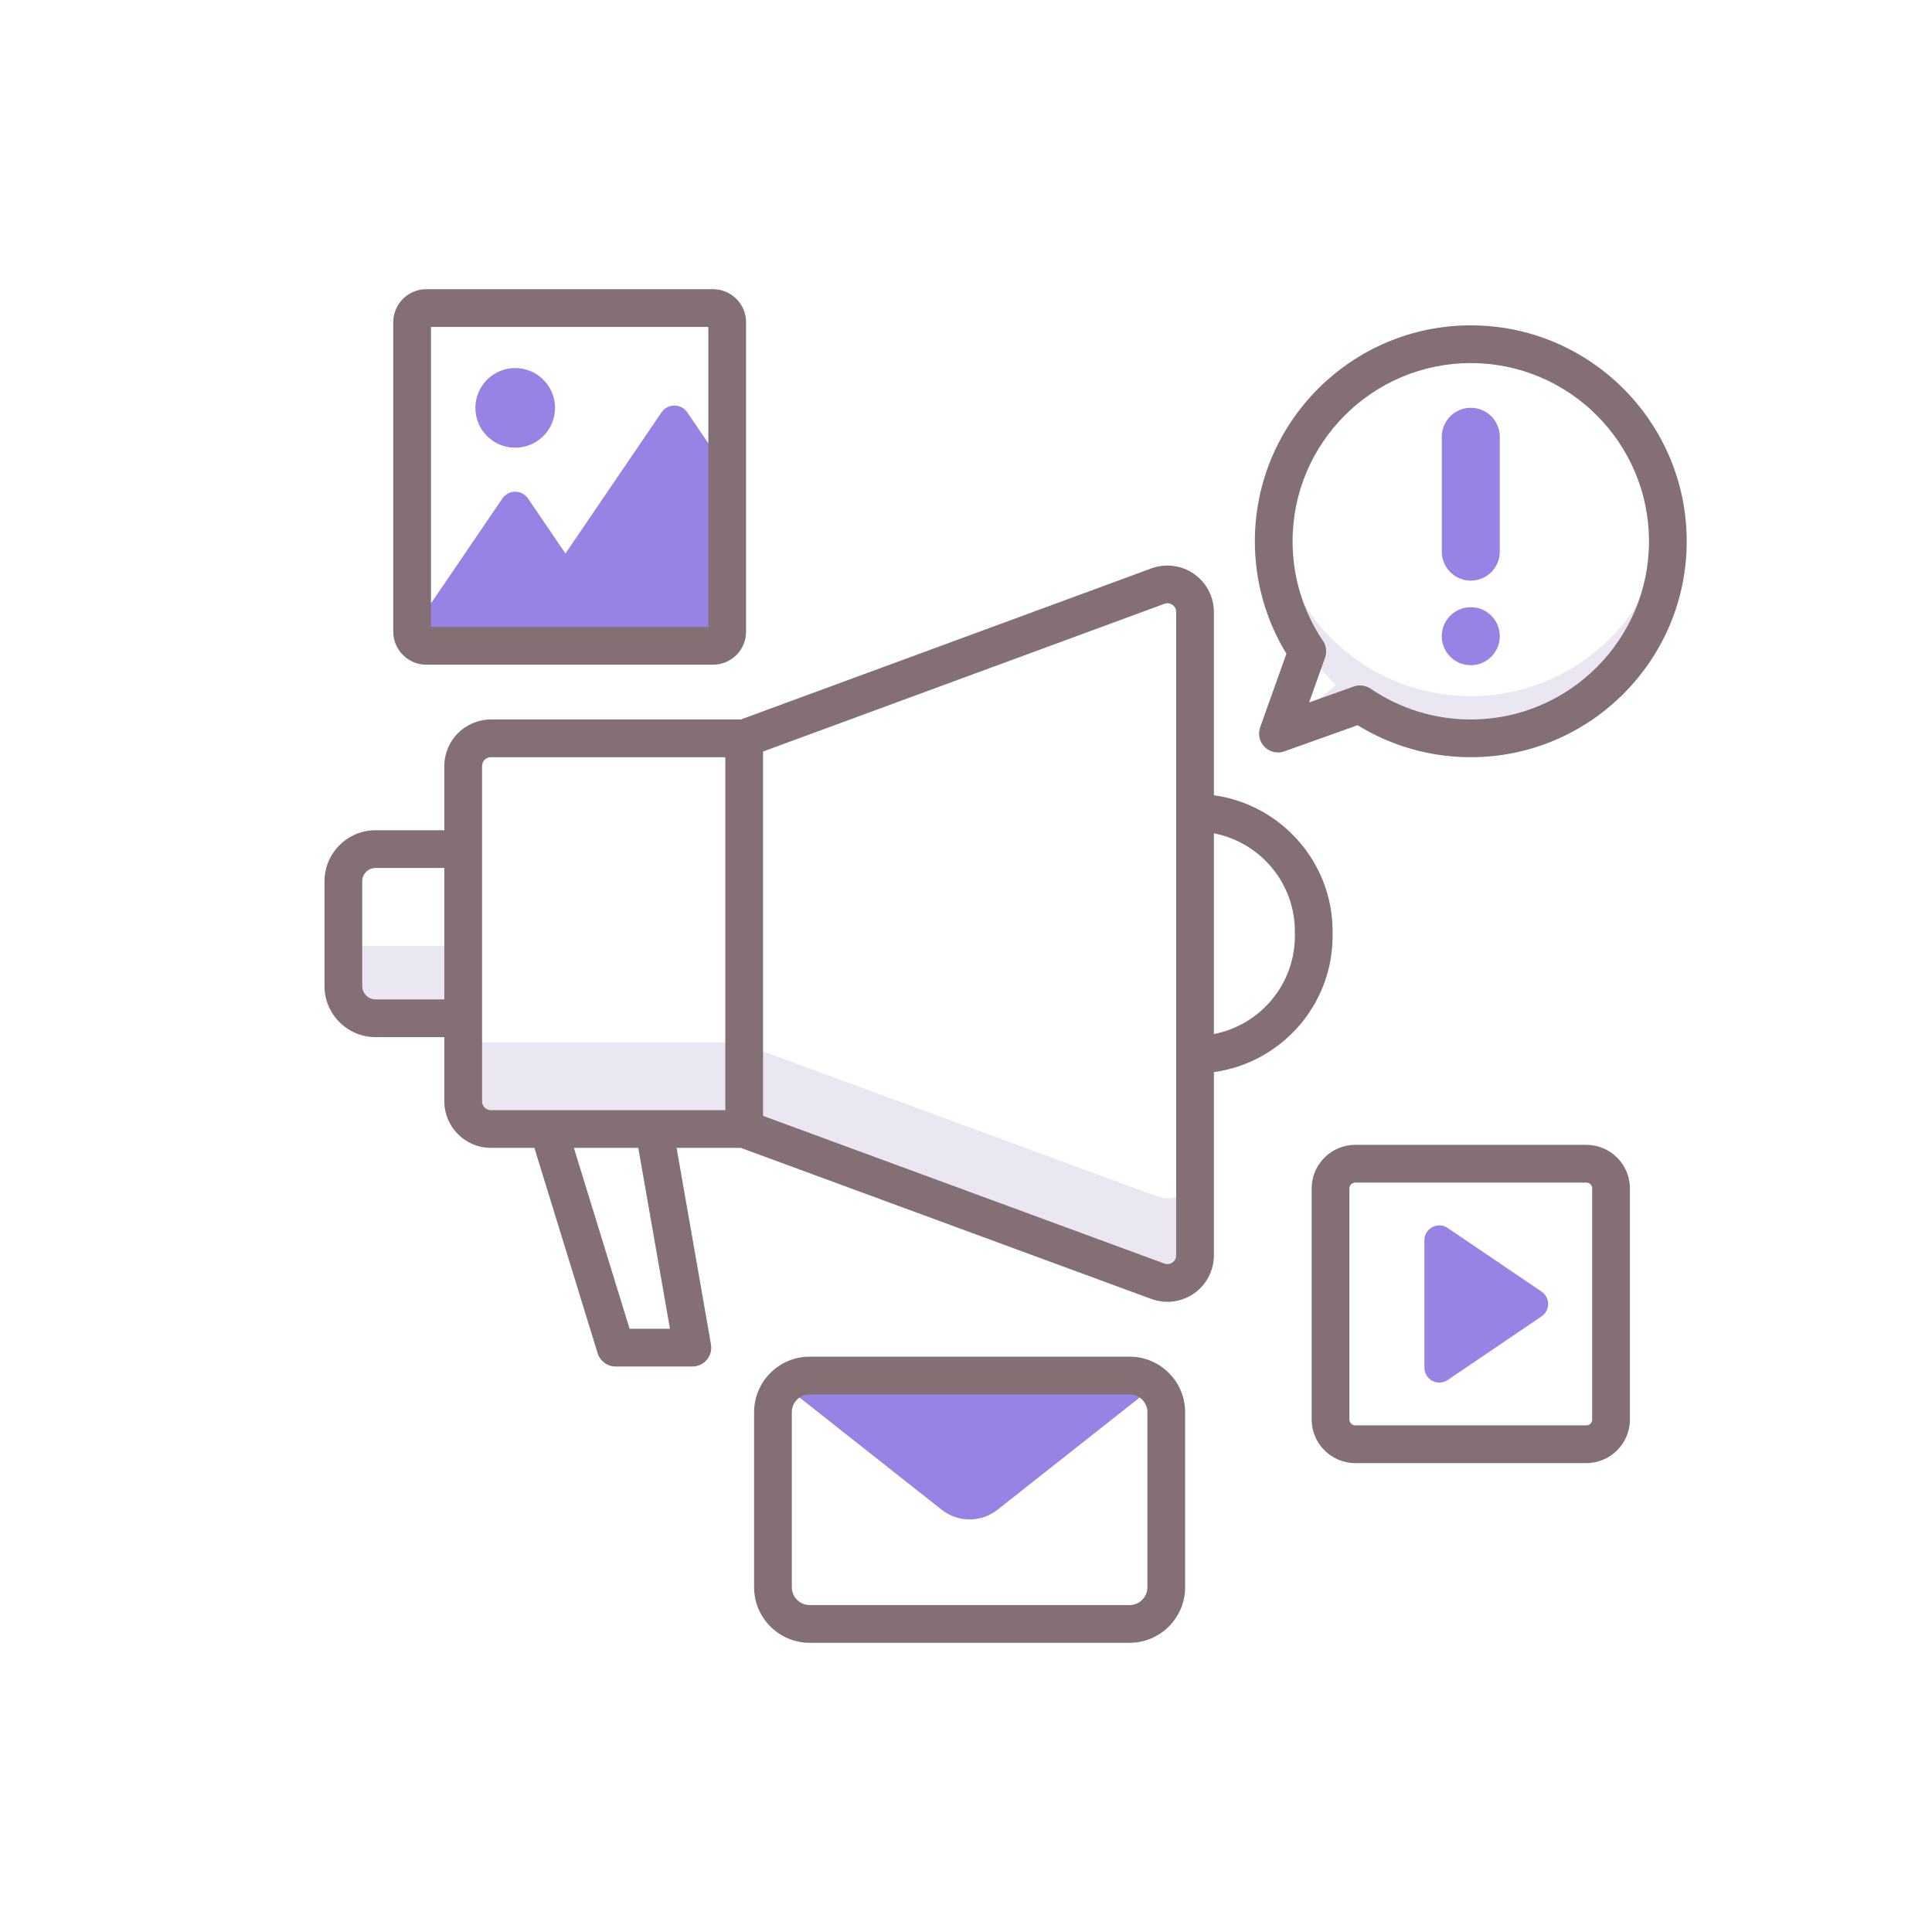
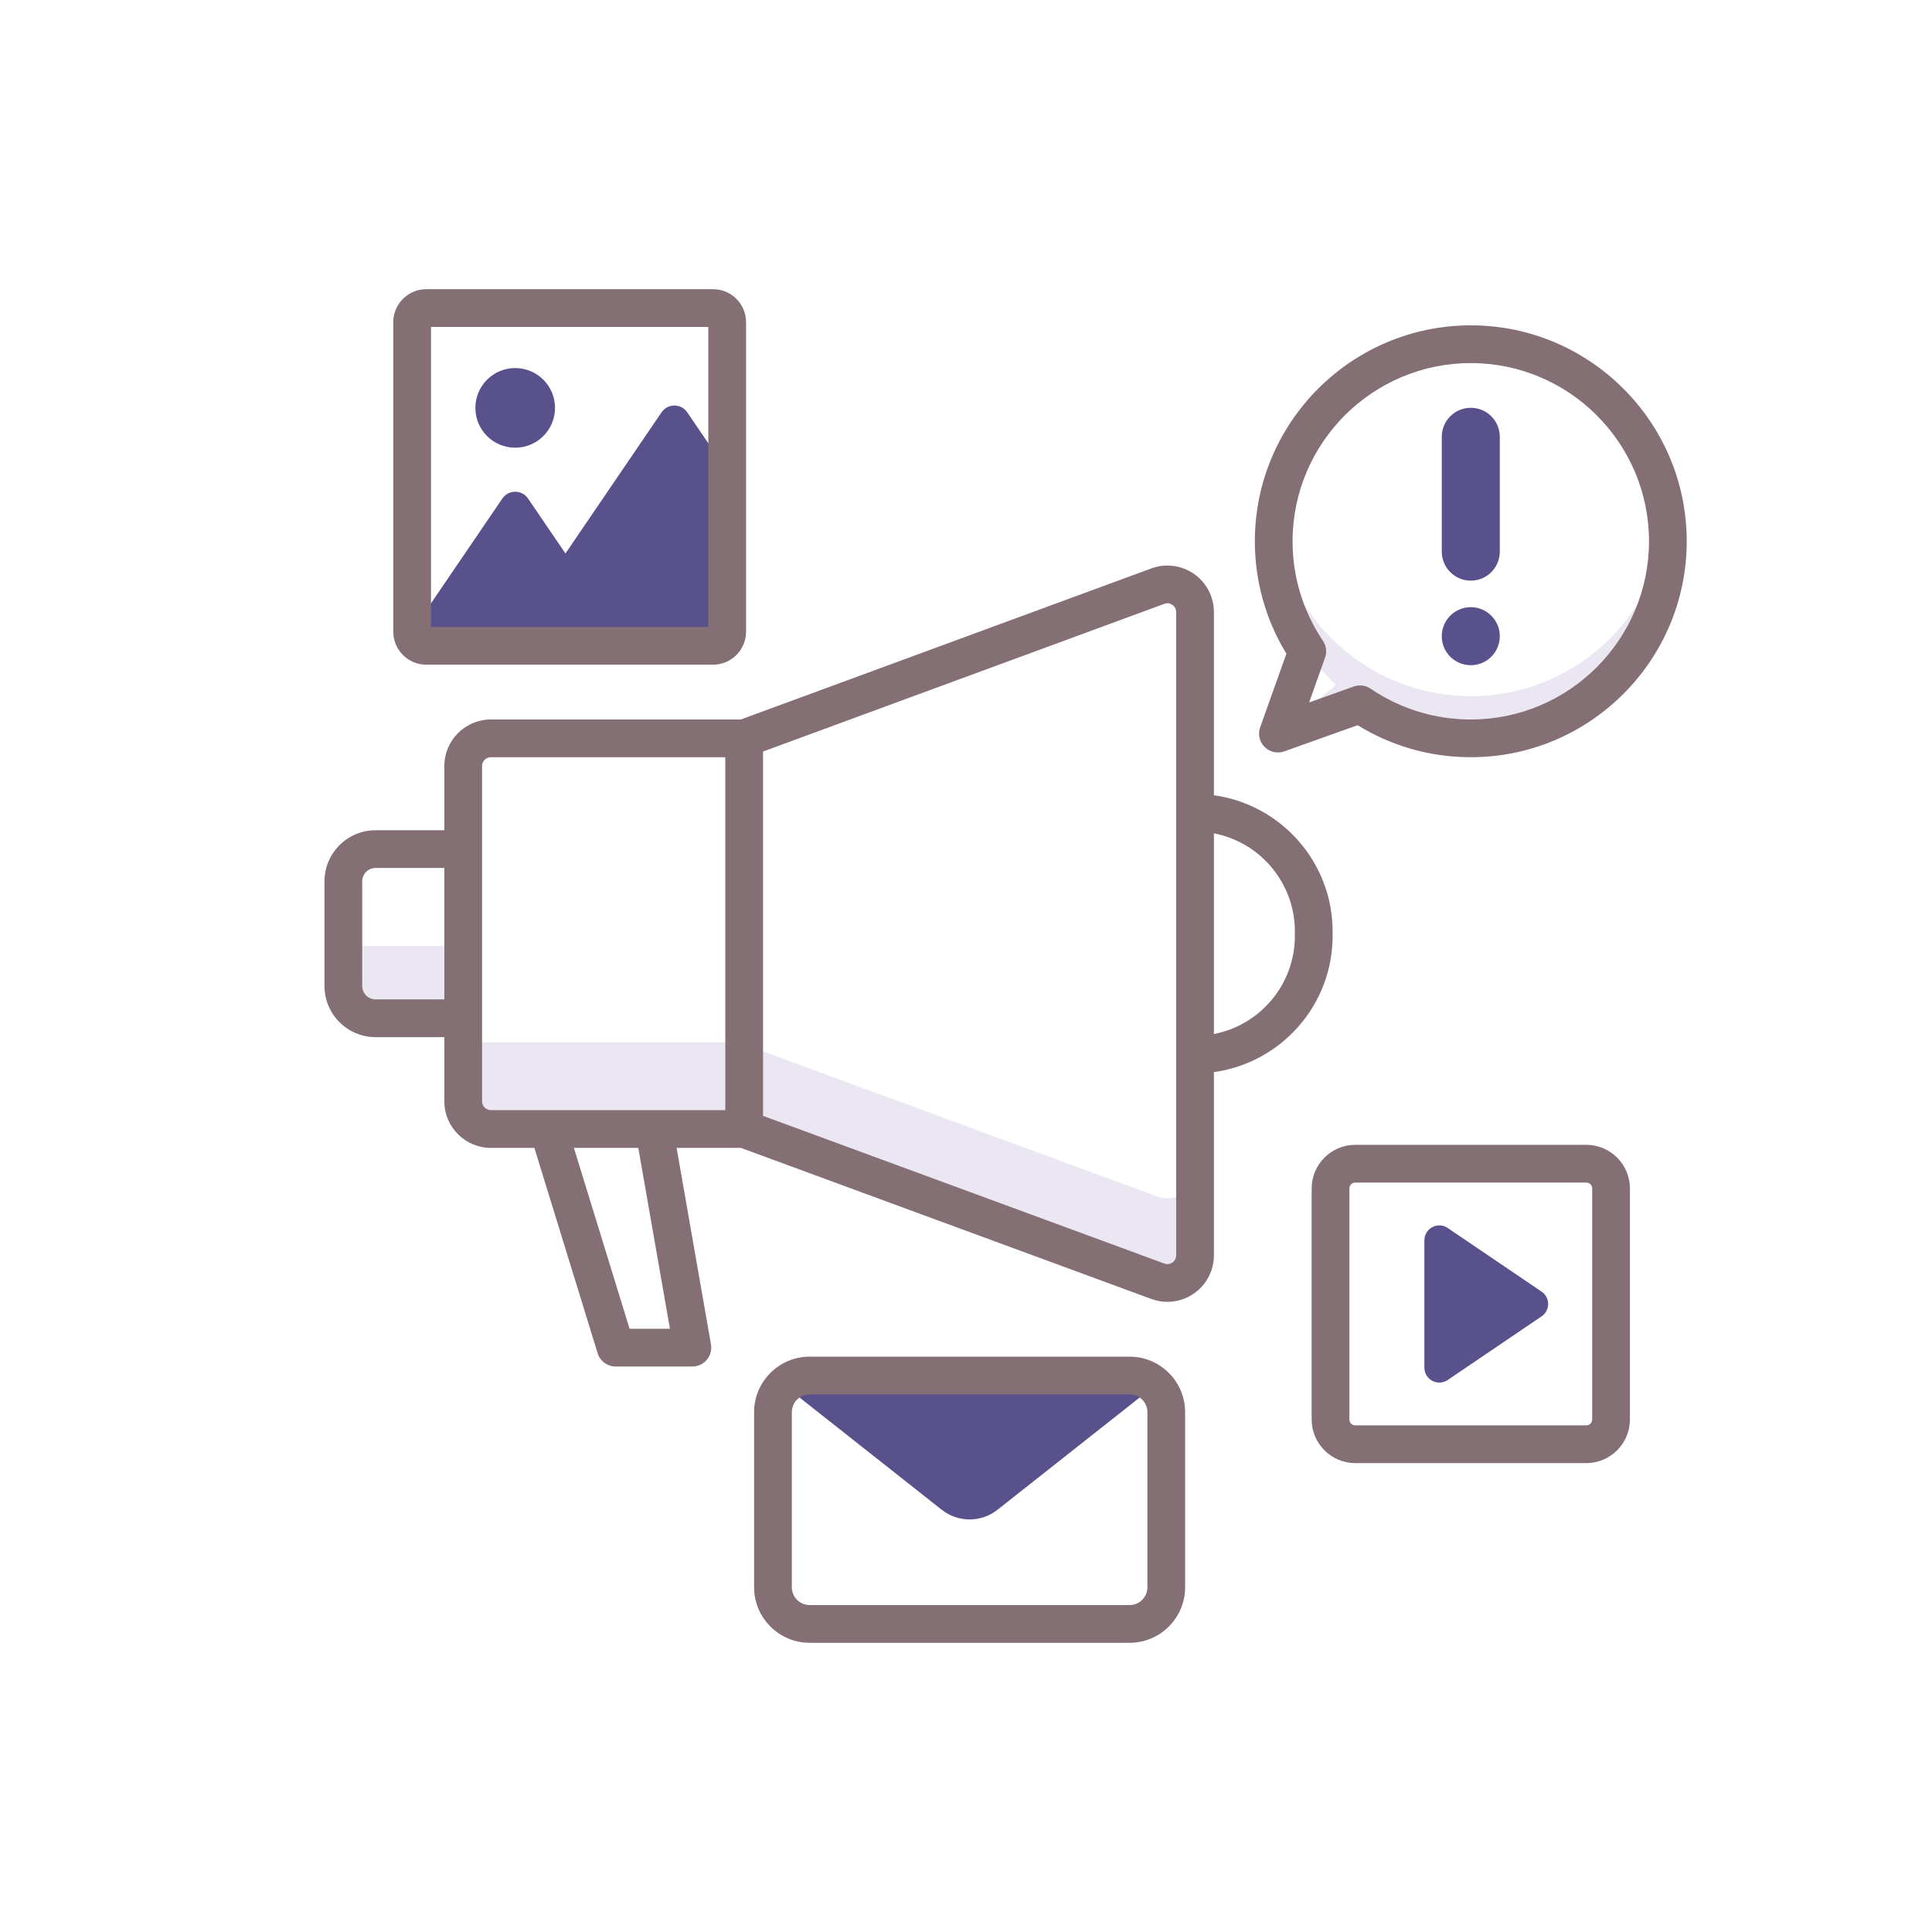
<svg xmlns="http://www.w3.org/2000/svg" width="188" height="188" viewBox="0 0 188 188" fill="none">
  <path d="M33.41 92.048V95.951C33.41 97.682 34.814 99.086 36.545 99.086H45.073V92.048H33.41Z" fill="#EBE7F2" />
  <path d="M45.073 101.421V107.171C45.073 108.657 46.278 109.863 47.764 109.863H72.415V101.422H45.073V101.421Z" fill="#EBE7F2" />
  <path d="M112.667 116.446L72.415 101.632V109.862L112.667 124.676C114.424 125.323 116.288 124.023 116.288 122.151V113.921C116.288 115.793 114.424 117.093 112.667 116.446Z" fill="#EBE7F2" />
-   <path d="M66.875 40.123C66.275 39.242 64.975 39.242 64.375 40.123L55.023 53.859L51.383 48.512C50.782 47.631 49.483 47.631 48.883 48.512L40.111 61.396C40.146 62.2 40.804 62.843 41.616 62.843H48.906H61.139H69.249C70.084 62.843 70.761 62.166 70.761 61.331V45.832L66.875 40.123Z" fill="#9883E5" />
-   <path d="M50.133 43.565C52.273 43.565 54.008 41.83 54.008 39.69C54.008 37.55 52.273 35.815 50.133 35.815C47.993 35.815 46.258 37.55 46.258 39.69C46.258 41.83 47.992 43.565 50.133 43.565Z" fill="#9883E5" />
-   <path d="M109.919 133.85H78.783C77.833 133.85 76.976 134.227 76.336 134.832L91.636 146.911C93.228 148.167 95.474 148.167 97.066 146.911L112.366 134.832C111.726 134.228 110.869 133.85 109.919 133.85Z" fill="#9883E5" />
+   <path d="M66.875 40.123C66.275 39.242 64.975 39.242 64.375 40.123L55.023 53.859L51.383 48.512C50.782 47.631 49.483 47.631 48.883 48.512L40.111 61.396C40.146 62.2 40.804 62.843 41.616 62.843H48.906H61.139H69.249C70.084 62.843 70.761 62.166 70.761 61.331V45.832L66.875 40.123Z" fill="#58518c" />
+   <path d="M50.133 43.565C52.273 43.565 54.008 41.83 54.008 39.69C54.008 37.55 52.273 35.815 50.133 35.815C47.993 35.815 46.258 37.55 46.258 39.69C46.258 41.83 47.992 43.565 50.133 43.565Z" fill="#58518c" />
+   <path d="M109.919 133.85H78.783C77.833 133.85 76.976 134.227 76.336 134.832L91.636 146.911C93.228 148.167 95.474 148.167 97.066 146.911L112.366 134.832C111.726 134.228 110.869 133.85 109.919 133.85Z" fill="#58518c" />
  <path d="M123.943 52.672C123.943 51.978 123.982 51.292 124.054 50.617C125.079 60.242 133.224 67.739 143.12 67.739C153.017 67.739 161.16 60.242 162.186 50.617C162.258 51.292 162.297 51.977 162.297 52.672C162.297 63.263 153.711 71.848 143.12 71.848C139.124 71.848 135.416 70.625 132.344 68.535V68.536L124.354 71.386L129.992 66.644C126.271 63.145 123.943 58.182 123.943 52.672Z" fill="#EBE7F2" />
-   <path d="M143.12 56.501C141.561 56.501 140.297 55.237 140.297 53.678V42.505C140.297 40.946 141.561 39.682 143.12 39.682C144.679 39.682 145.943 40.946 145.943 42.505V53.678C145.943 55.237 144.679 56.501 143.12 56.501Z" fill="#9883E5" />
-   <path d="M143.12 64.73C144.679 64.73 145.943 63.466 145.943 61.907C145.943 60.348 144.679 59.084 143.12 59.084C141.561 59.084 140.297 60.348 140.297 61.907C140.297 63.466 141.561 64.73 143.12 64.73Z" fill="#9883E5" />
+   <path d="M143.12 56.501C141.561 56.501 140.297 55.237 140.297 53.678V42.505C140.297 40.946 141.561 39.682 143.12 39.682C144.679 39.682 145.943 40.946 145.943 42.505V53.678C145.943 55.237 144.679 56.501 143.12 56.501Z" fill="#58518c" />
+   <path d="M143.12 64.73C144.679 64.73 145.943 63.466 145.943 61.907C145.943 60.348 144.679 59.084 143.12 59.084C141.561 59.084 140.297 60.348 140.297 61.907C140.297 63.466 141.561 64.73 143.12 64.73Z" fill="#58518c" />
  <path d="M129.673 91.079V90.631C129.673 83.874 124.636 78.285 118.123 77.386V59.559C118.123 58.08 117.399 56.692 116.185 55.846C114.973 55 113.419 54.8 112.033 55.311L72.088 70.012H47.765C45.269 70.012 43.238 72.044 43.238 74.54V80.789H36.546C33.806 80.789 31.575 83.02 31.575 85.761V95.951C31.575 98.691 33.806 100.922 36.546 100.922H43.238V107.172C43.238 109.668 45.269 111.699 47.765 111.699H52L58.154 131.677C58.392 132.447 59.103 132.973 59.909 132.973H67.376C67.918 132.973 68.433 132.733 68.782 132.317C69.13 131.902 69.278 131.354 69.184 130.82L65.839 111.698H72.089L112.033 126.4C112.539 126.587 113.069 126.679 113.596 126.679C114.51 126.679 115.417 126.402 116.185 125.866C117.399 125.02 118.123 123.631 118.123 122.152V104.325C124.637 103.425 129.673 97.836 129.673 91.079ZM36.545 97.25C35.829 97.25 35.246 96.666 35.246 95.95V85.76C35.246 85.043 35.829 84.46 36.545 84.46H43.237V97.249H36.545V97.25ZM46.909 107.171V99.085V82.625V74.54C46.909 74.067 47.292 73.684 47.764 73.684H70.579V108.027H63.709C63.707 108.027 63.706 108.027 63.703 108.027H47.765C47.293 108.027 46.909 107.642 46.909 107.171ZM65.191 129.299H61.264L55.843 111.698H62.111L65.191 129.299ZM114.452 122.151C114.452 122.539 114.222 122.757 114.086 122.853C113.949 122.948 113.666 123.088 113.302 122.954L74.251 108.582V73.129L113.302 58.757C113.666 58.623 113.949 58.762 114.086 58.858C114.222 58.953 114.452 59.172 114.452 59.559V79.081V102.63V122.151ZM118.123 100.62V81.091C122.605 81.952 126.002 85.902 126.002 90.631V91.079C126.001 95.809 122.605 99.759 118.123 100.62Z" fill="#846F75" />
  <path d="M41.479 64.679H69.387C71.158 64.679 72.598 63.239 72.598 61.468V31.352C72.598 29.581 71.158 28.141 69.387 28.141H41.479C39.708 28.141 38.268 29.581 38.268 31.352V61.468C38.268 63.239 39.708 64.679 41.479 64.679ZM41.94 31.813H68.926V61.007H41.94V31.813Z" fill="#846F75" />
  <path d="M109.92 132.014H78.783C75.803 132.014 73.379 134.439 73.379 137.418V154.454C73.379 157.434 75.803 159.858 78.783 159.858H109.92C112.9 159.858 115.323 157.433 115.323 154.454V137.418C115.323 134.438 112.899 132.014 109.92 132.014ZM111.652 154.454C111.652 155.409 110.875 156.186 109.92 156.186H78.783C77.828 156.186 77.051 155.408 77.051 154.454V137.418C77.051 136.463 77.828 135.686 78.783 135.686H109.92C110.875 135.686 111.652 136.464 111.652 137.418V154.454Z" fill="#846F75" />
  <path d="M122.625 70.769C122.387 71.437 122.555 72.183 123.056 72.684C123.558 73.187 124.306 73.351 124.971 73.115L132.108 70.568C135.416 72.609 139.203 73.683 143.12 73.683C154.706 73.683 164.132 64.258 164.132 52.672C164.132 41.085 154.706 31.659 143.12 31.659C131.534 31.659 122.108 41.085 122.108 52.672C122.108 56.559 123.167 60.322 125.179 63.612L122.625 70.769ZM143.12 35.331C152.683 35.331 160.461 43.11 160.461 52.672C160.461 62.233 152.682 70.012 143.12 70.012C139.625 70.012 136.257 68.976 133.377 67.017C133.069 66.807 132.708 66.698 132.345 66.698C132.137 66.698 131.928 66.733 131.728 66.805L127.386 68.355L128.939 63.996C129.136 63.447 129.058 62.837 128.732 62.354C126.801 59.489 125.779 56.142 125.779 52.671C125.779 43.11 133.559 35.331 143.12 35.331Z" fill="#846F75" />
  <path d="M154.36 111.402H131.88C129.539 111.402 127.635 113.306 127.635 115.646V138.127C127.635 140.468 129.539 142.372 131.88 142.372H154.36C156.702 142.372 158.605 140.468 158.605 138.127V115.646C158.606 113.306 156.702 111.402 154.36 111.402ZM154.934 138.128C154.934 138.444 154.677 138.701 154.361 138.701H131.88C131.564 138.701 131.308 138.444 131.308 138.128V115.647C131.308 115.331 131.565 115.074 131.88 115.074H154.361C154.678 115.074 154.934 115.331 154.934 115.647V138.128Z" fill="#846F75" />
-   <path d="M150.009 128.093L140.874 134.286C139.909 134.94 138.604 134.248 138.604 133.082V120.697C138.604 119.531 139.909 118.839 140.874 119.494L150.009 125.686C150.86 126.263 150.86 127.517 150.009 128.093Z" fill="#9883E5" />
+   <path d="M150.009 128.093L140.874 134.286C139.909 134.94 138.604 134.248 138.604 133.082V120.697C138.604 119.531 139.909 118.839 140.874 119.494L150.009 125.686C150.86 126.263 150.86 127.517 150.009 128.093Z" fill="#58518c" />
</svg>
